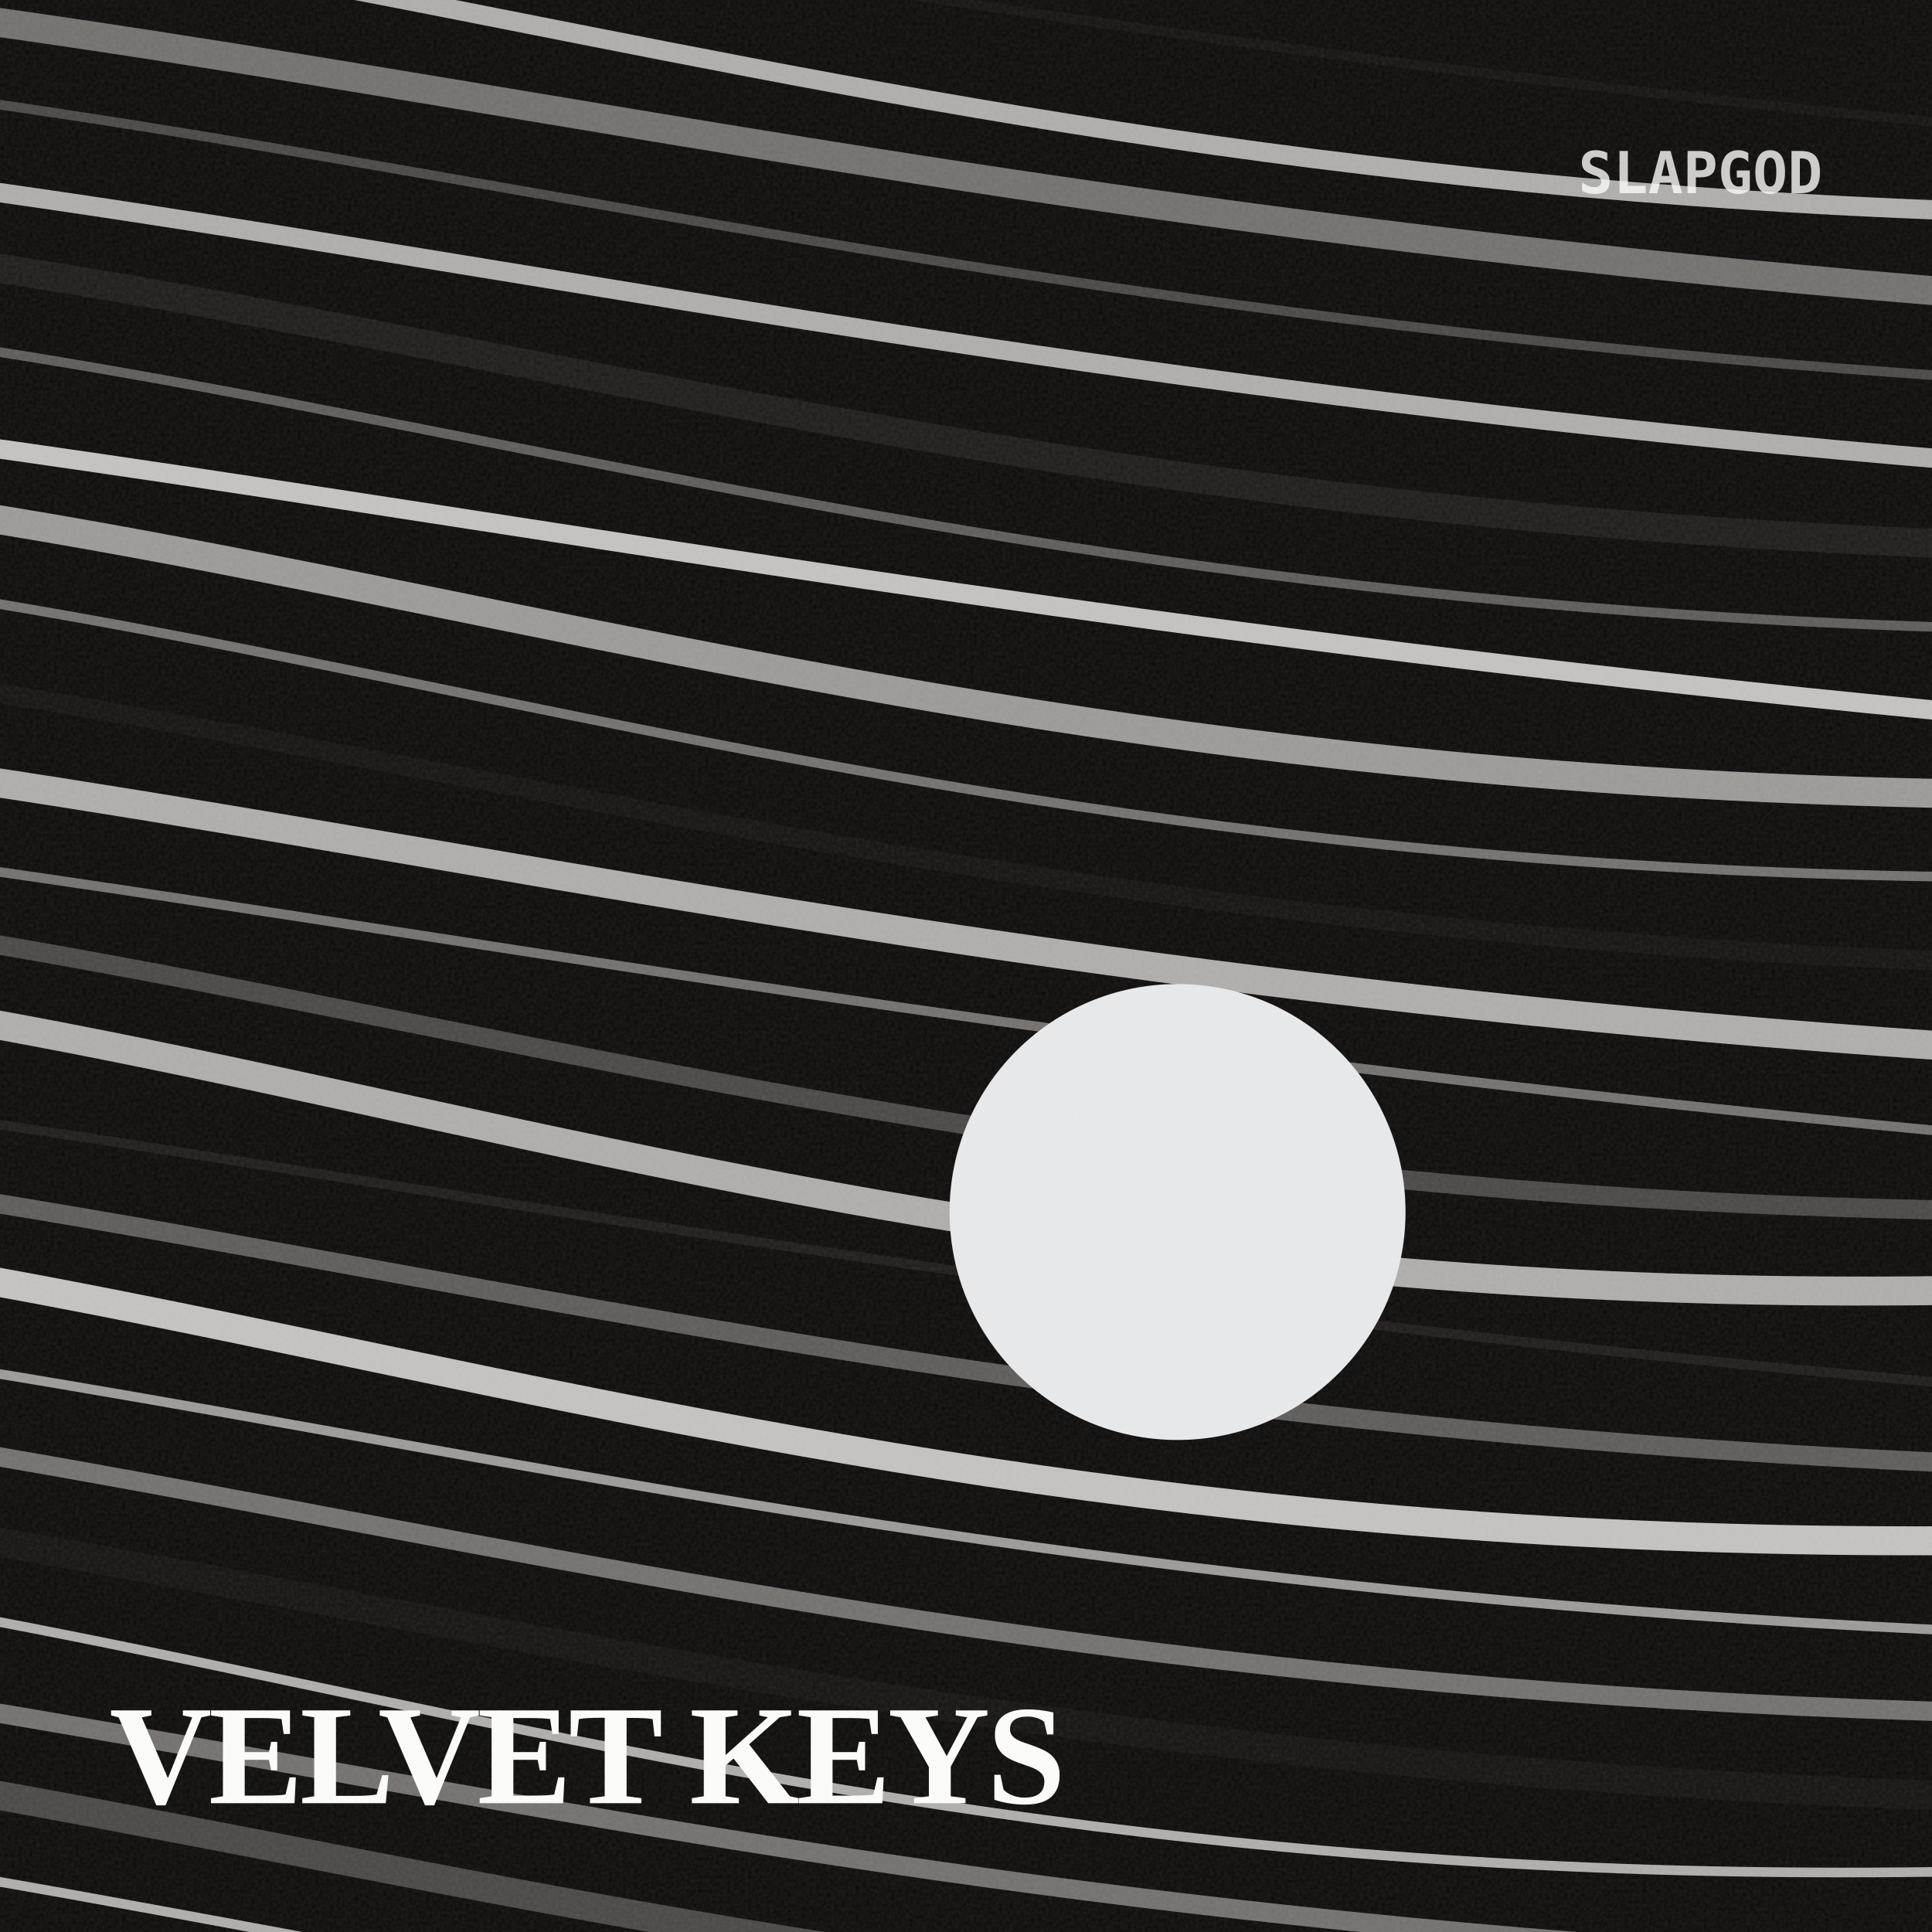
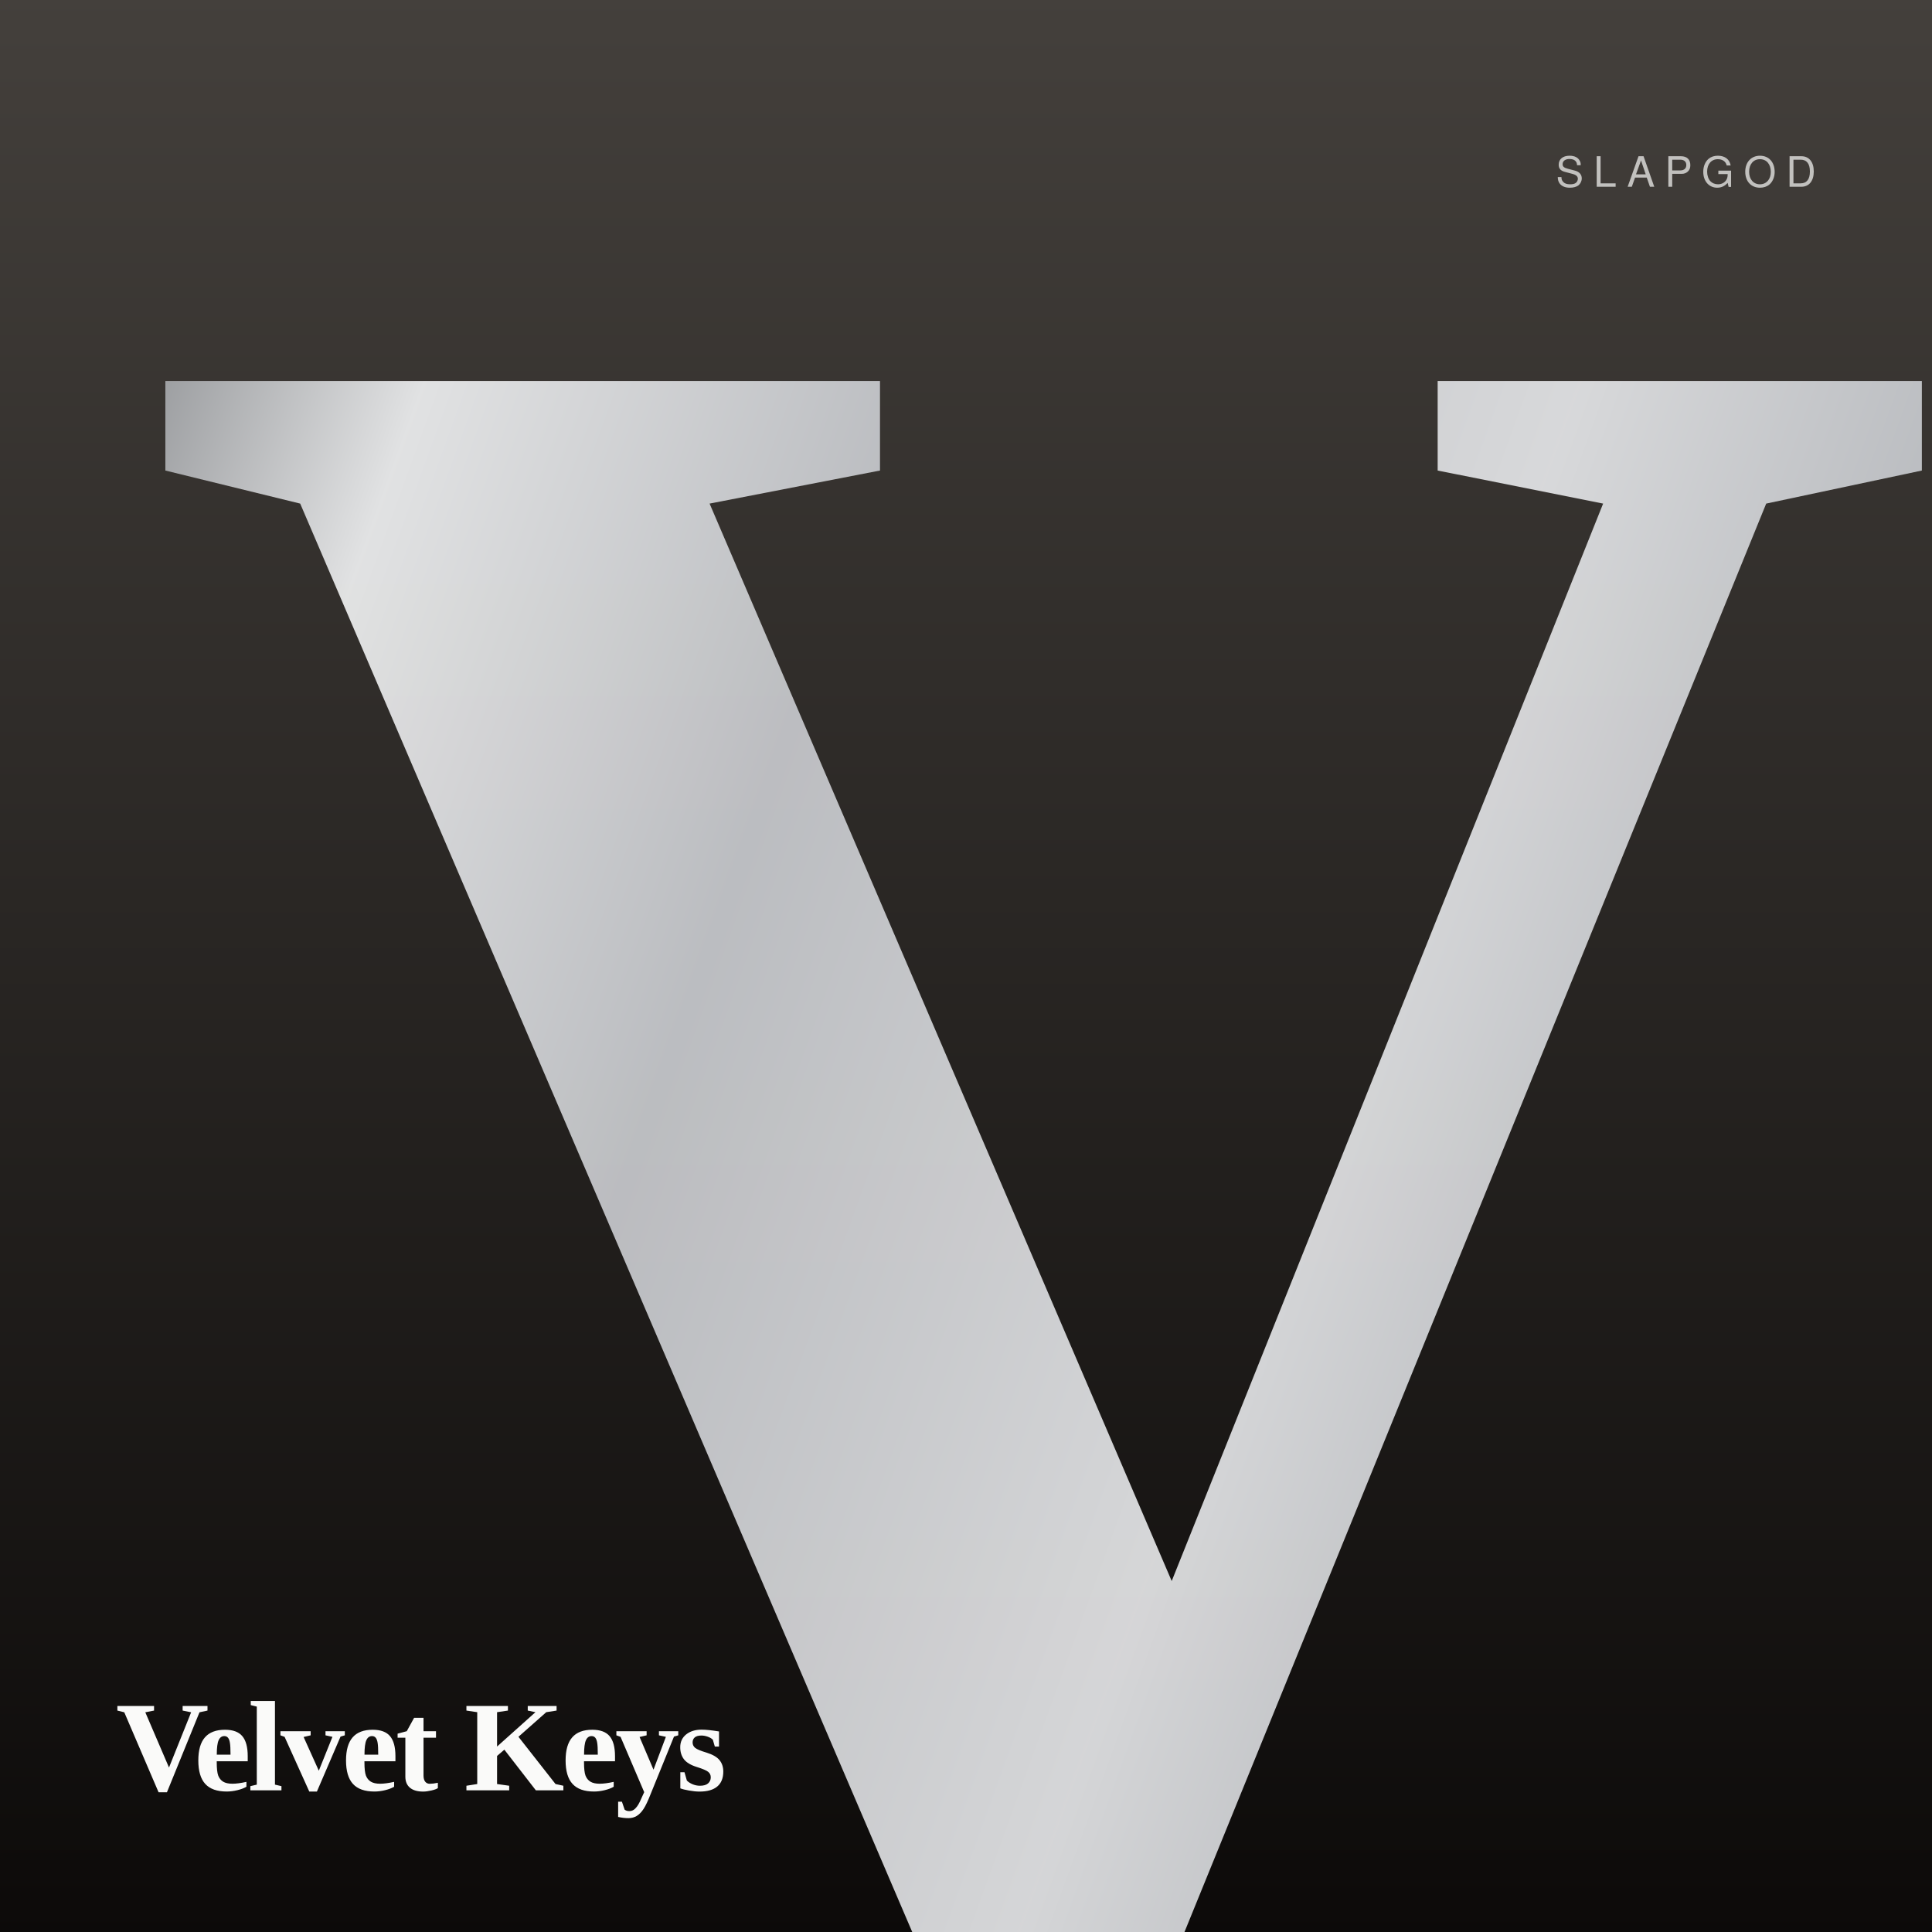
<svg xmlns="http://www.w3.org/2000/svg" viewBox="0 0 600 600" width="600" height="600">
  <defs>
-     <radialGradient id="g1-velvetkeys" cx="30%" cy="25%" r="85%">
-       <stop offset="0" stop-color="#D6D3D1" stop-opacity=".95" />
-       <stop offset=".45" stop-color="#292524" stop-opacity=".35" />
-       <stop offset="1" stop-color="#0C0A09" stop-opacity="0" />
-     </radialGradient>
-     <linearGradient id="g2-velvetkeys" x1="0" y1="0" x2="1" y2="1">
-       <stop offset="0" stop-color="#D6D3D1" />
-       <stop offset=".5" stop-color="#292524" />
-       <stop offset="1" stop-color="#E6E7E9" />
+     <linearGradient id="sv-velvetkeys" x1="0" y1="0" x2="1" y2=".35">
+       <stop offset="0" stop-color="#A8AAAD" />
+       <stop offset=".13" stop-color="#F0F1F2" />
+       <stop offset=".38" stop-color="#C8CACE" />
+       <stop offset=".72" stop-color="#E6E7E9" />
+       <stop offset="1" stop-color="#B9BCC1" />
    </linearGradient>
-     <filter id="grain-velvetkeys" x="0" y="0" width="100%" height="100%">
-       <feTurbulence type="fractalNoise" baseFrequency=".9" numOctaves="2" stitchTiles="stitch" />
-       <feColorMatrix values="0 0 0 0 1  0 0 0 0 1  0 0 0 0 1  0 0 0 .09 0" />
-     </filter>
-     <filter id="soft-velvetkeys">
-       <feGaussianBlur stdDeviation="18" />
-     </filter>
+     <linearGradient id="tg-velvetkeys" x1="0" y1="0" x2="0" y2="1">
+       <stop offset="0" stop-color="#44403C" />
+       <stop offset="1" stop-color="#0C0A09" />
+     </linearGradient>
  </defs>
-   <rect width="600" height="600" fill="#0C0A09" />
-   <rect width="600" height="600" fill="#0C0A09" />
-   <g transform="rotate(7.5 300 300)">
-     <path d="M-200,-156 C 100,-183.2 300,-101.6 800,-183.2" fill="none" stroke="#D6D3D1" stroke-width="3" stroke-opacity="0.1" />
-     <path d="M-200,-130 C 100,-166.2 300,-57.7 800,-166.2" fill="none" stroke="#292524" stroke-width="-3" stroke-opacity="-0.1" />
-     <path d="M-200,-104 C 100,-130.7 300,-50.6 800,-130.7" fill="none" stroke="#D6D3D1" stroke-width="0" stroke-opacity="-0.3" />
-     <path d="M-200,-78 C 100,-117.5 300,1 800,-117.5" fill="none" stroke="#D6D3D1" stroke-width="3" stroke-opacity="0.2" />
-     <path d="M-200,-52 C 100,-80.3 300,4.6 800,-80.3" fill="none" stroke="#D6D3D1" stroke-width="-3" stroke-opacity="0" />
-     <path d="M-200,-26 C 100,-43.5 300,9 800,-43.5" fill="none" stroke="#D6D3D1" stroke-width="0" stroke-opacity="-0.2" />
-     <path d="M-200,0 C 100,-11.8 300,23.6 800,-11.8" fill="none" stroke="#292524" stroke-width="3" stroke-opacity="0.3" />
-     <path d="M-200,26 C 100,-4.3 300,86.6 800,-4.3" fill="none" stroke="#D6D3D1" stroke-width="6" stroke-opacity="0.8" />
-     <path d="M-200,52 C 100,35.8 300,84.3 800,35.8" fill="none" stroke="#D6D3D1" stroke-width="9" stroke-opacity="0.5" />
-     <path d="M-200,78 C 100,58.1 300,117.8 800,58.1" fill="none" stroke="#D6D3D1" stroke-width="3" stroke-opacity="0.3" />
-     <path d="M-200,104 C 100,89.3 300,133.3 800,89.3" fill="none" stroke="#D6D3D1" stroke-width="6" stroke-opacity="0.8" />
-     <path d="M-200,130 C 100,101.6 300,186.7 800,101.6" fill="none" stroke="#292524" stroke-width="9" stroke-opacity="0.6" />
-     <path d="M-200,156 C 100,125.9 300,216.3 800,125.9" fill="none" stroke="#D6D3D1" stroke-width="3" stroke-opacity="0.4" />
-     <path d="M-200,182 C 100,171.5 300,202.9 800,171.5" fill="none" stroke="#D6D3D1" stroke-width="6" stroke-opacity="0.9" />
-     <path d="M-200,208 C 100,175.2 300,273.5 800,175.2" fill="none" stroke="#D6D3D1" stroke-width="9" stroke-opacity="0.7" />
-     <path d="M-200,234 C 100,200.3 300,301.4 800,200.3" fill="none" stroke="#D6D3D1" stroke-width="3" stroke-opacity="0.5" />
-     <path d="M-200,260 C 100,233.7 300,312.7 800,233.7" fill="none" stroke="#292524" stroke-width="6" stroke-opacity="0.3" />
-     <path d="M-200,286 C 100,268.2 300,321.6 800,268.2" fill="none" stroke="#D6D3D1" stroke-width="9" stroke-opacity="0.8" />
-     <path d="M-200,312 C 100,301.7 300,332.6 800,301.7" fill="none" stroke="#D6D3D1" stroke-width="3" stroke-opacity="0.5" />
-     <path d="M-200,338 C 100,307.1 300,399.8 800,307.1" fill="none" stroke="#D6D3D1" stroke-width="6" stroke-opacity="0.3" />
-     <path d="M-200,364 C 100,324.5 300,442.9 800,324.5" fill="none" stroke="#D6D3D1" stroke-width="9" stroke-opacity="0.8" />
-     <path d="M-200,390 C 100,377.9 300,414.1 800,377.9" fill="none" stroke="#292524" stroke-width="3" stroke-opacity="0.6" />
-     <path d="M-200,416 C 100,393.2 300,461.5 800,393.2" fill="none" stroke="#D6D3D1" stroke-width="6" stroke-opacity="0.4" />
-     <path d="M-200,442 C 100,406.5 300,513 800,406.5" fill="none" stroke="#D6D3D1" stroke-width="9" stroke-opacity="0.9" />
-     <path d="M-200,468 C 100,446.2 300,511.6 800,446.2" fill="none" stroke="#D6D3D1" stroke-width="3" stroke-opacity="0.7" />
-     <path d="M-200,494 C 100,468.1 300,545.9 800,468.1" fill="none" stroke="#D6D3D1" stroke-width="6" stroke-opacity="0.5" />
-     <path d="M-200,520 C 100,495.6 300,568.8 800,495.6" fill="none" stroke="#292524" stroke-width="9" stroke-opacity="0.3" />
-     <path d="M-200,546 C 100,509.3 300,619.4 800,509.3" fill="none" stroke="#D6D3D1" stroke-width="3" stroke-opacity="0.8" />
-     <path d="M-200,572 C 100,550.6 300,614.7 800,550.6" fill="none" stroke="#D6D3D1" stroke-width="6" stroke-opacity="0.5" />
-     <path d="M-200,598 C 100,569.8 300,654.4 800,569.8" fill="none" stroke="#D6D3D1" stroke-width="9" stroke-opacity="0.3" />
-     <path d="M-200,624 C 100,599.3 300,673.4 800,599.3" fill="none" stroke="#D6D3D1" stroke-width="3" stroke-opacity="0.8" />
-     <path d="M-200,650 C 100,639.6 300,670.7 800,639.6" fill="none" stroke="#292524" stroke-width="6" stroke-opacity="0.6" />
-     <path d="M-200,676 C 100,660.1 300,707.9 800,660.1" fill="none" stroke="#D6D3D1" stroke-width="9" stroke-opacity="0.4" />
-     <path d="M-200,702 C 100,684.9 300,736.2 800,684.9" fill="none" stroke="#D6D3D1" stroke-width="3" stroke-opacity="0.9" />
-     <path d="M-200,728 C 100,701.7 300,780.7 800,701.7" fill="none" stroke="#D6D3D1" stroke-width="6" stroke-opacity="0.7" />
-     <path d="M-200,754 C 100,732 300,798.1 800,732" fill="none" stroke="#D6D3D1" stroke-width="9" stroke-opacity="0.5" />
-   </g>
-   <circle cx="365.7" cy="376.4" r="70.8" fill="#E6E7E9" />
-   <rect width="600" height="600" filter="url(#grain-velvetkeys)" />
-   <g font-family="Georgia, 'Times New Roman', serif" font-weight="700" fill="#FAFAF9">
-     <text x="34" y="560" font-size="44" letter-spacing="-1">VELVET KEYS</text>
-     <text x="566" y="60" font-size="18" text-anchor="end" fill-opacity=".8" font-family="Menlo, monospace">SLAPGOD</text>
+   <rect width="600" height="600" fill="url(#tg-velvetkeys)" />
+   <text x="42.6" y="628.8" font-family="Georgia, 'Times New Roman', serif" font-weight="700" font-size="779.6" fill="url(#sv-velvetkeys)" fill-opacity=".92">V</text>
+   <g fill="#FAFAF9">
+     <text x="36" y="556" font-family="Georgia, 'Times New Roman', serif" font-weight="700" font-size="40" letter-spacing="-1">Velvet Keys</text>
+     <text x="564" y="58" font-family="Helvetica, Arial, sans-serif" font-size="13" letter-spacing="3" text-anchor="end" fill-opacity=".7">SLAPGOD</text>
  </g>
</svg>
